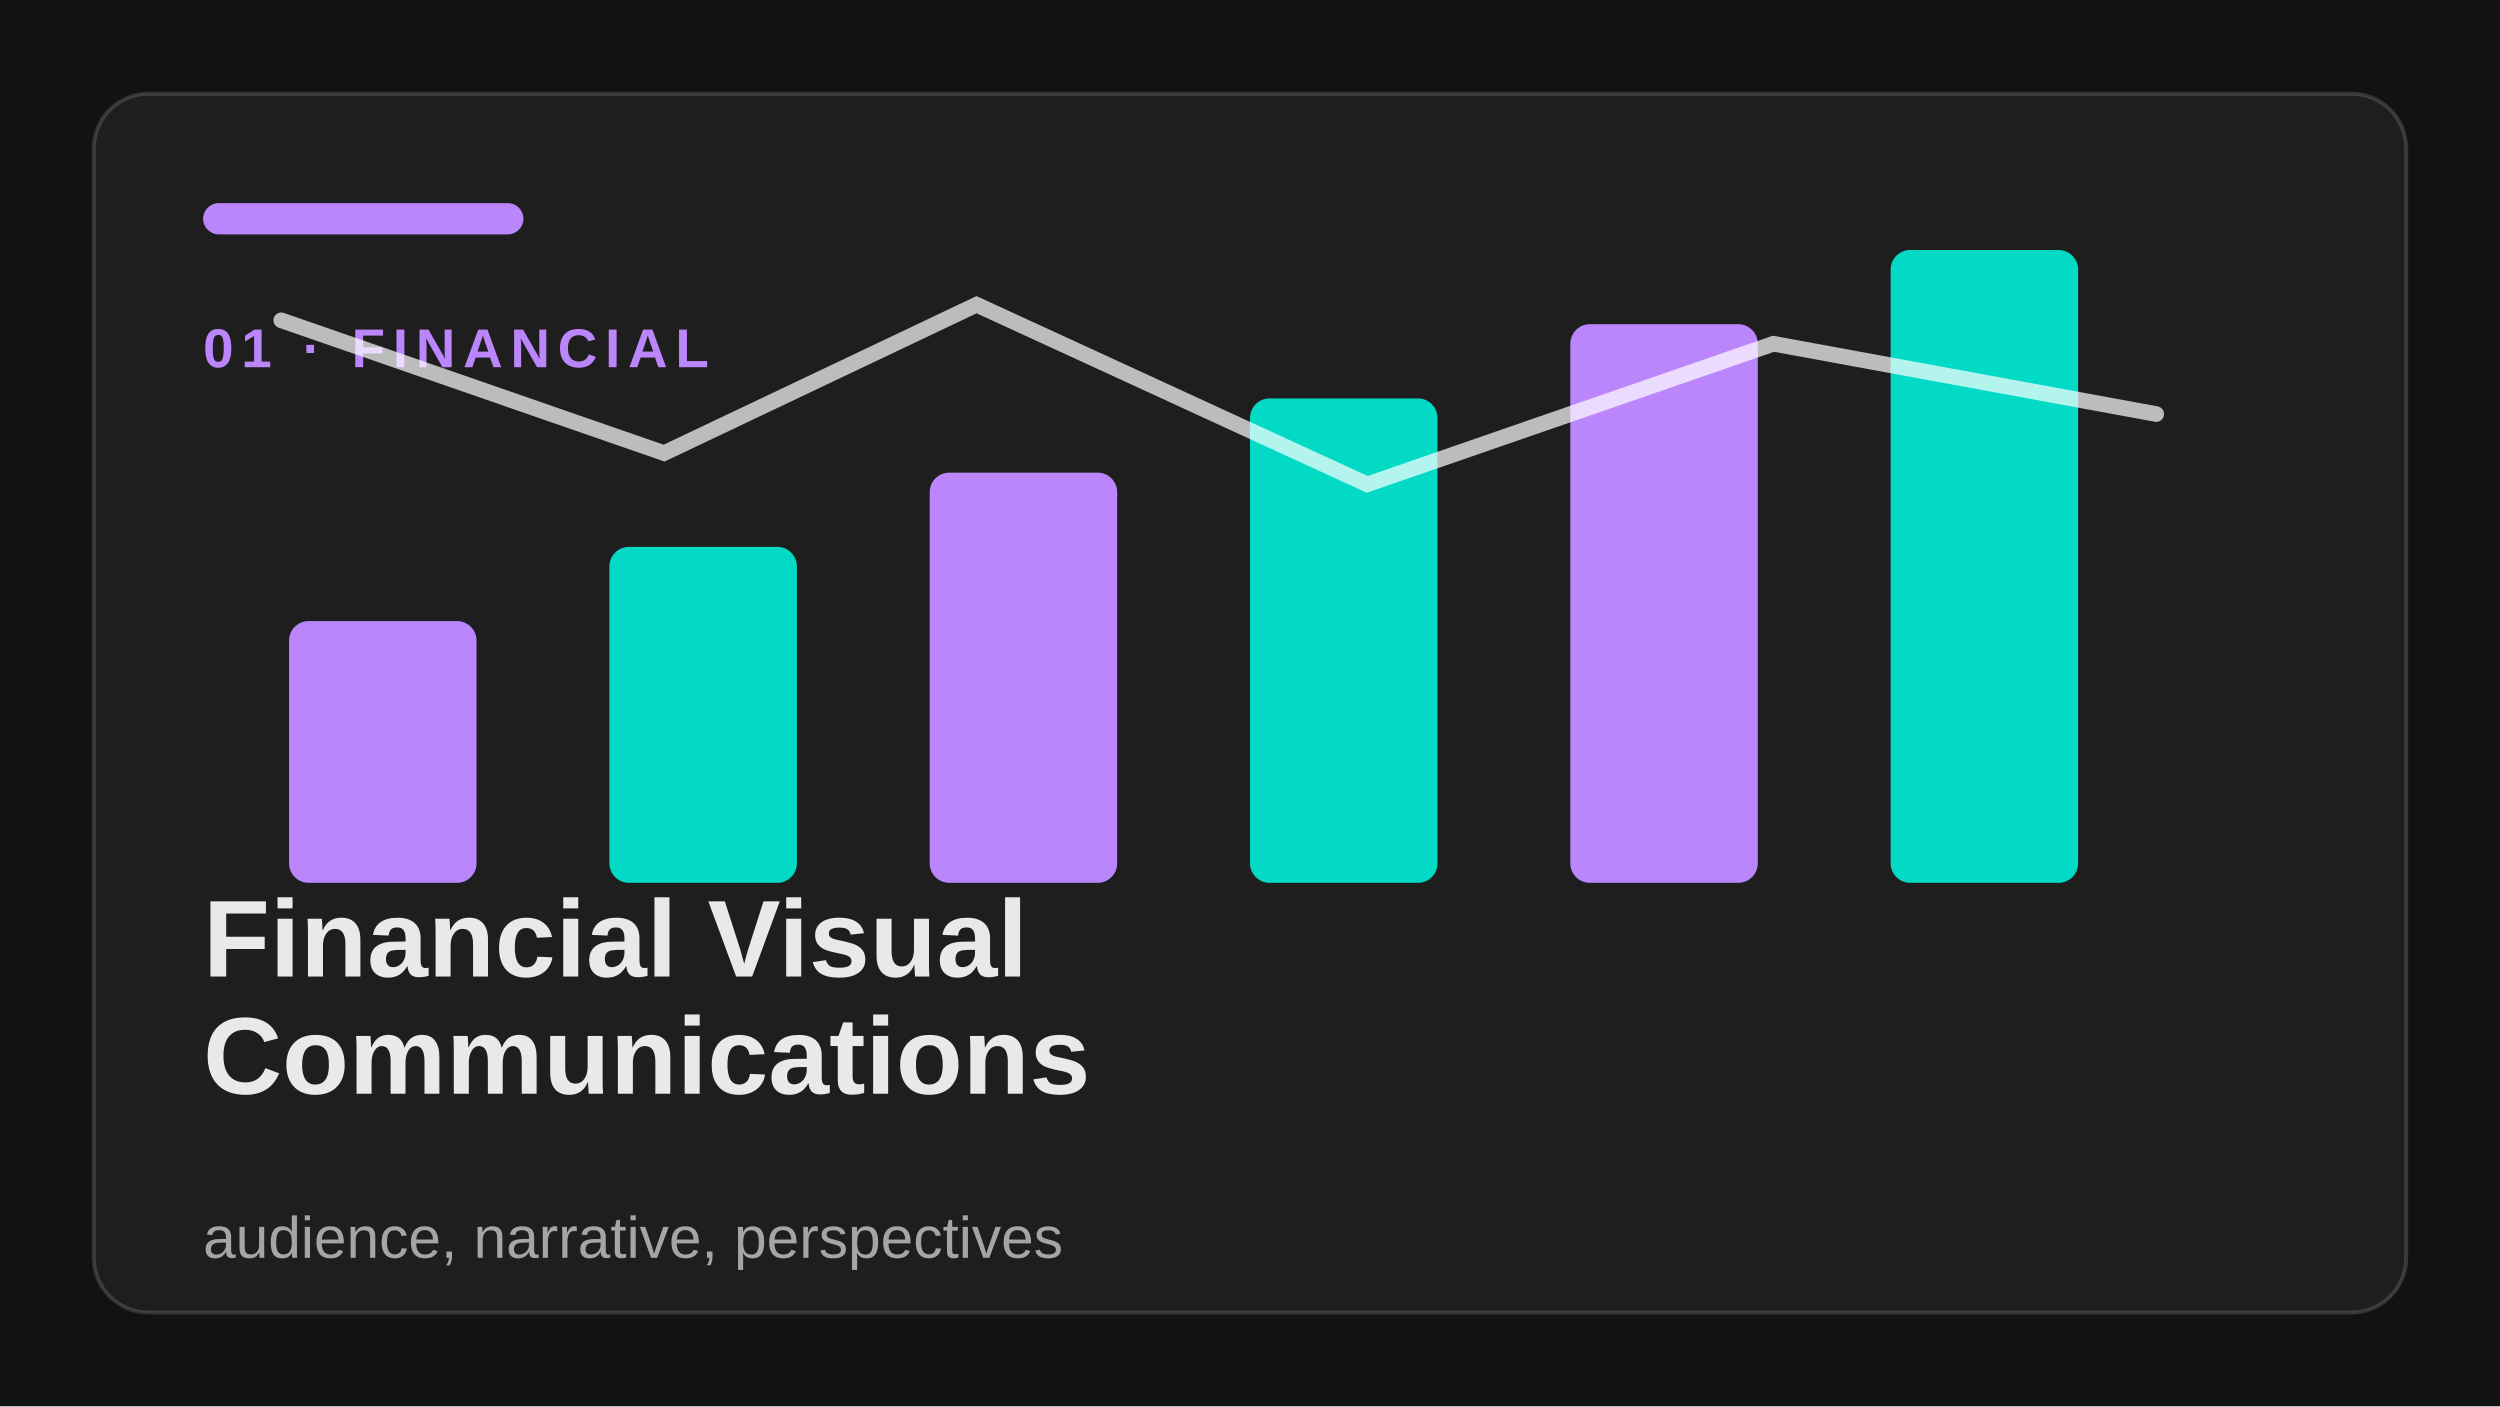
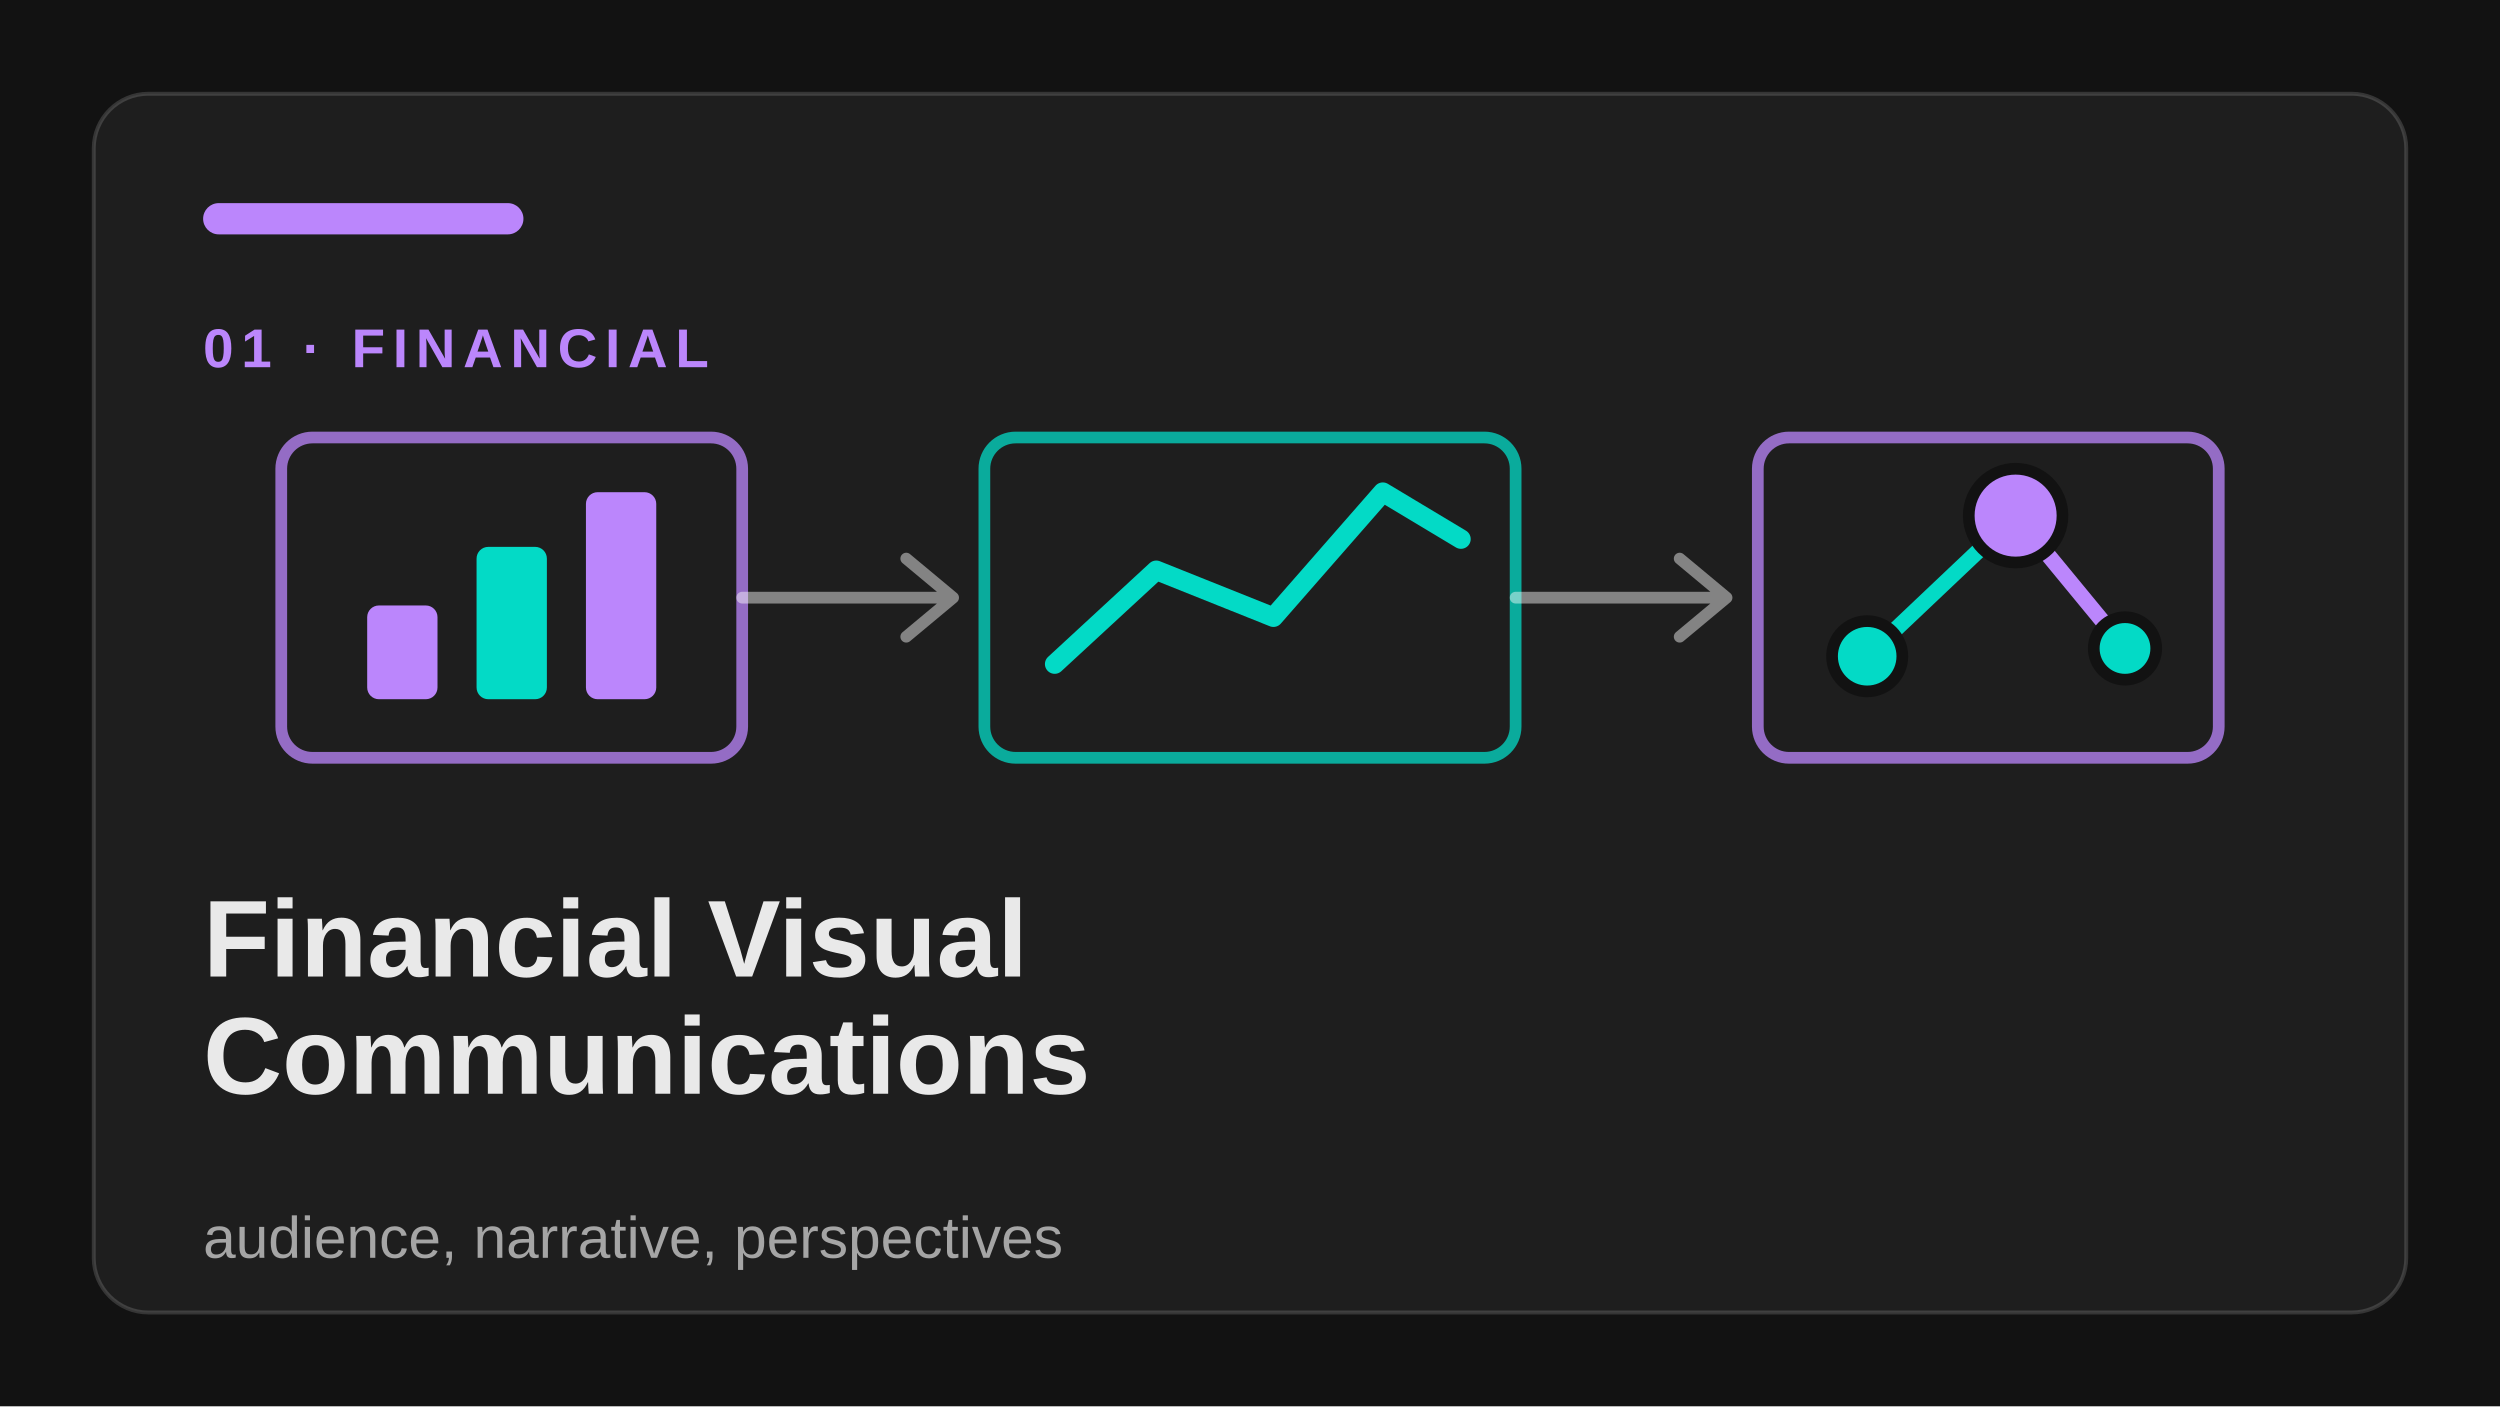
<svg xmlns="http://www.w3.org/2000/svg" width="640" height="360" viewBox="0 0 640 360" role="img" aria-labelledby="title desc">
  <rect width="640" height="360" fill="#121212" />
  <rect x="24" y="24" width="592" height="312" rx="14" fill="#1E1E1E" stroke="#FFFFFF" stroke-opacity=".15" />
  <rect x="52" y="52" width="82" height="8" rx="4" fill="#BB86FC" />
  <text x="52" y="94" fill="#BB86FC" font-family="Arial, Helvetica, sans-serif" font-size="14" font-weight="700" letter-spacing="2">01 · FINANCIAL</text>
-   <g transform="translate(0 0)">
-     <rect x="74" y="159" width="48" height="67" rx="5" fill="#BB86FC" />
-     <rect x="156" y="140" width="48" height="86" rx="5" fill="#03DAC6" />
-     <rect x="238" y="121" width="48" height="105" rx="5" fill="#BB86FC" />
-     <rect x="320" y="102" width="48" height="124" rx="5" fill="#03DAC6" />
-     <rect x="402" y="83" width="48" height="143" rx="5" fill="#BB86FC" />
-     <rect x="484" y="64" width="48" height="162" rx="5" fill="#03DAC6" />
-     <path d="M72 82 L170 116 L250 78 L350 124 L454 88 L552 106" fill="none" stroke="#FFFFFF" stroke-opacity=".7" stroke-width="4" stroke-linecap="round" />
+   <g>
+     <g fill="none" stroke-linecap="round" stroke-linejoin="round">
+       <rect x="72" y="112" width="118" height="82" rx="8" stroke="#BB86FC" stroke-width="3" opacity=".75" />
+       <rect x="94" y="155" width="18" height="24" rx="3" fill="#BB86FC" stroke="none" />
+       <rect x="122" y="140" width="18" height="39" rx="3" fill="#03DAC6" stroke="none" />
+       <rect x="150" y="126" width="18" height="53" rx="3" fill="#BB86FC" stroke="none" />
+       <path d="M190 153 H244 M232 143 L244 153 L232 163" stroke="#FFFFFF" stroke-opacity=".45" stroke-width="3" />
+       <rect x="252" y="112" width="136" height="82" rx="8" stroke="#03DAC6" stroke-width="3" opacity=".75" />
+       <path d="M270 170 L296 146 L326 158 L354 126 L374 138" stroke="#03DAC6" stroke-width="5" />
+       <path d="M388 153 H442 M430 143 L442 153 L430 163" stroke="#FFFFFF" stroke-opacity=".45" stroke-width="3" />
+       <rect x="450" y="112" width="118" height="82" rx="8" stroke="#BB86FC" stroke-width="3" opacity=".75" />
+       <line x1="478" y1="168" x2="516" y2="132" stroke="#03DAC6" stroke-width="4" />
+       <line x1="516" y1="132" x2="544" y2="166" stroke="#BB86FC" stroke-width="4" />
+       <circle cx="478" cy="168" r="9" fill="#03DAC6" stroke="#121212" stroke-width="3" />
+       <circle cx="516" cy="132" r="12" fill="#BB86FC" stroke="#121212" stroke-width="3" />
+       <circle cx="544" cy="166" r="8" fill="#03DAC6" stroke="#121212" stroke-width="3" />
+     </g>
  </g>
  <text x="52" y="250" fill="#FFFFFF" fill-opacity=".90" font-family="Arial, Helvetica, sans-serif" font-size="28" font-weight="600">Financial Visual</text>
  <text x="52" y="280" fill="#FFFFFF" fill-opacity=".90" font-family="Arial, Helvetica, sans-serif" font-size="28" font-weight="600">Communications</text>
  <text x="52" y="322" fill="#FFFFFF" fill-opacity=".60" font-family="Arial, Helvetica, sans-serif" font-size="15">audience, narrative, perspectives</text>
</svg>
